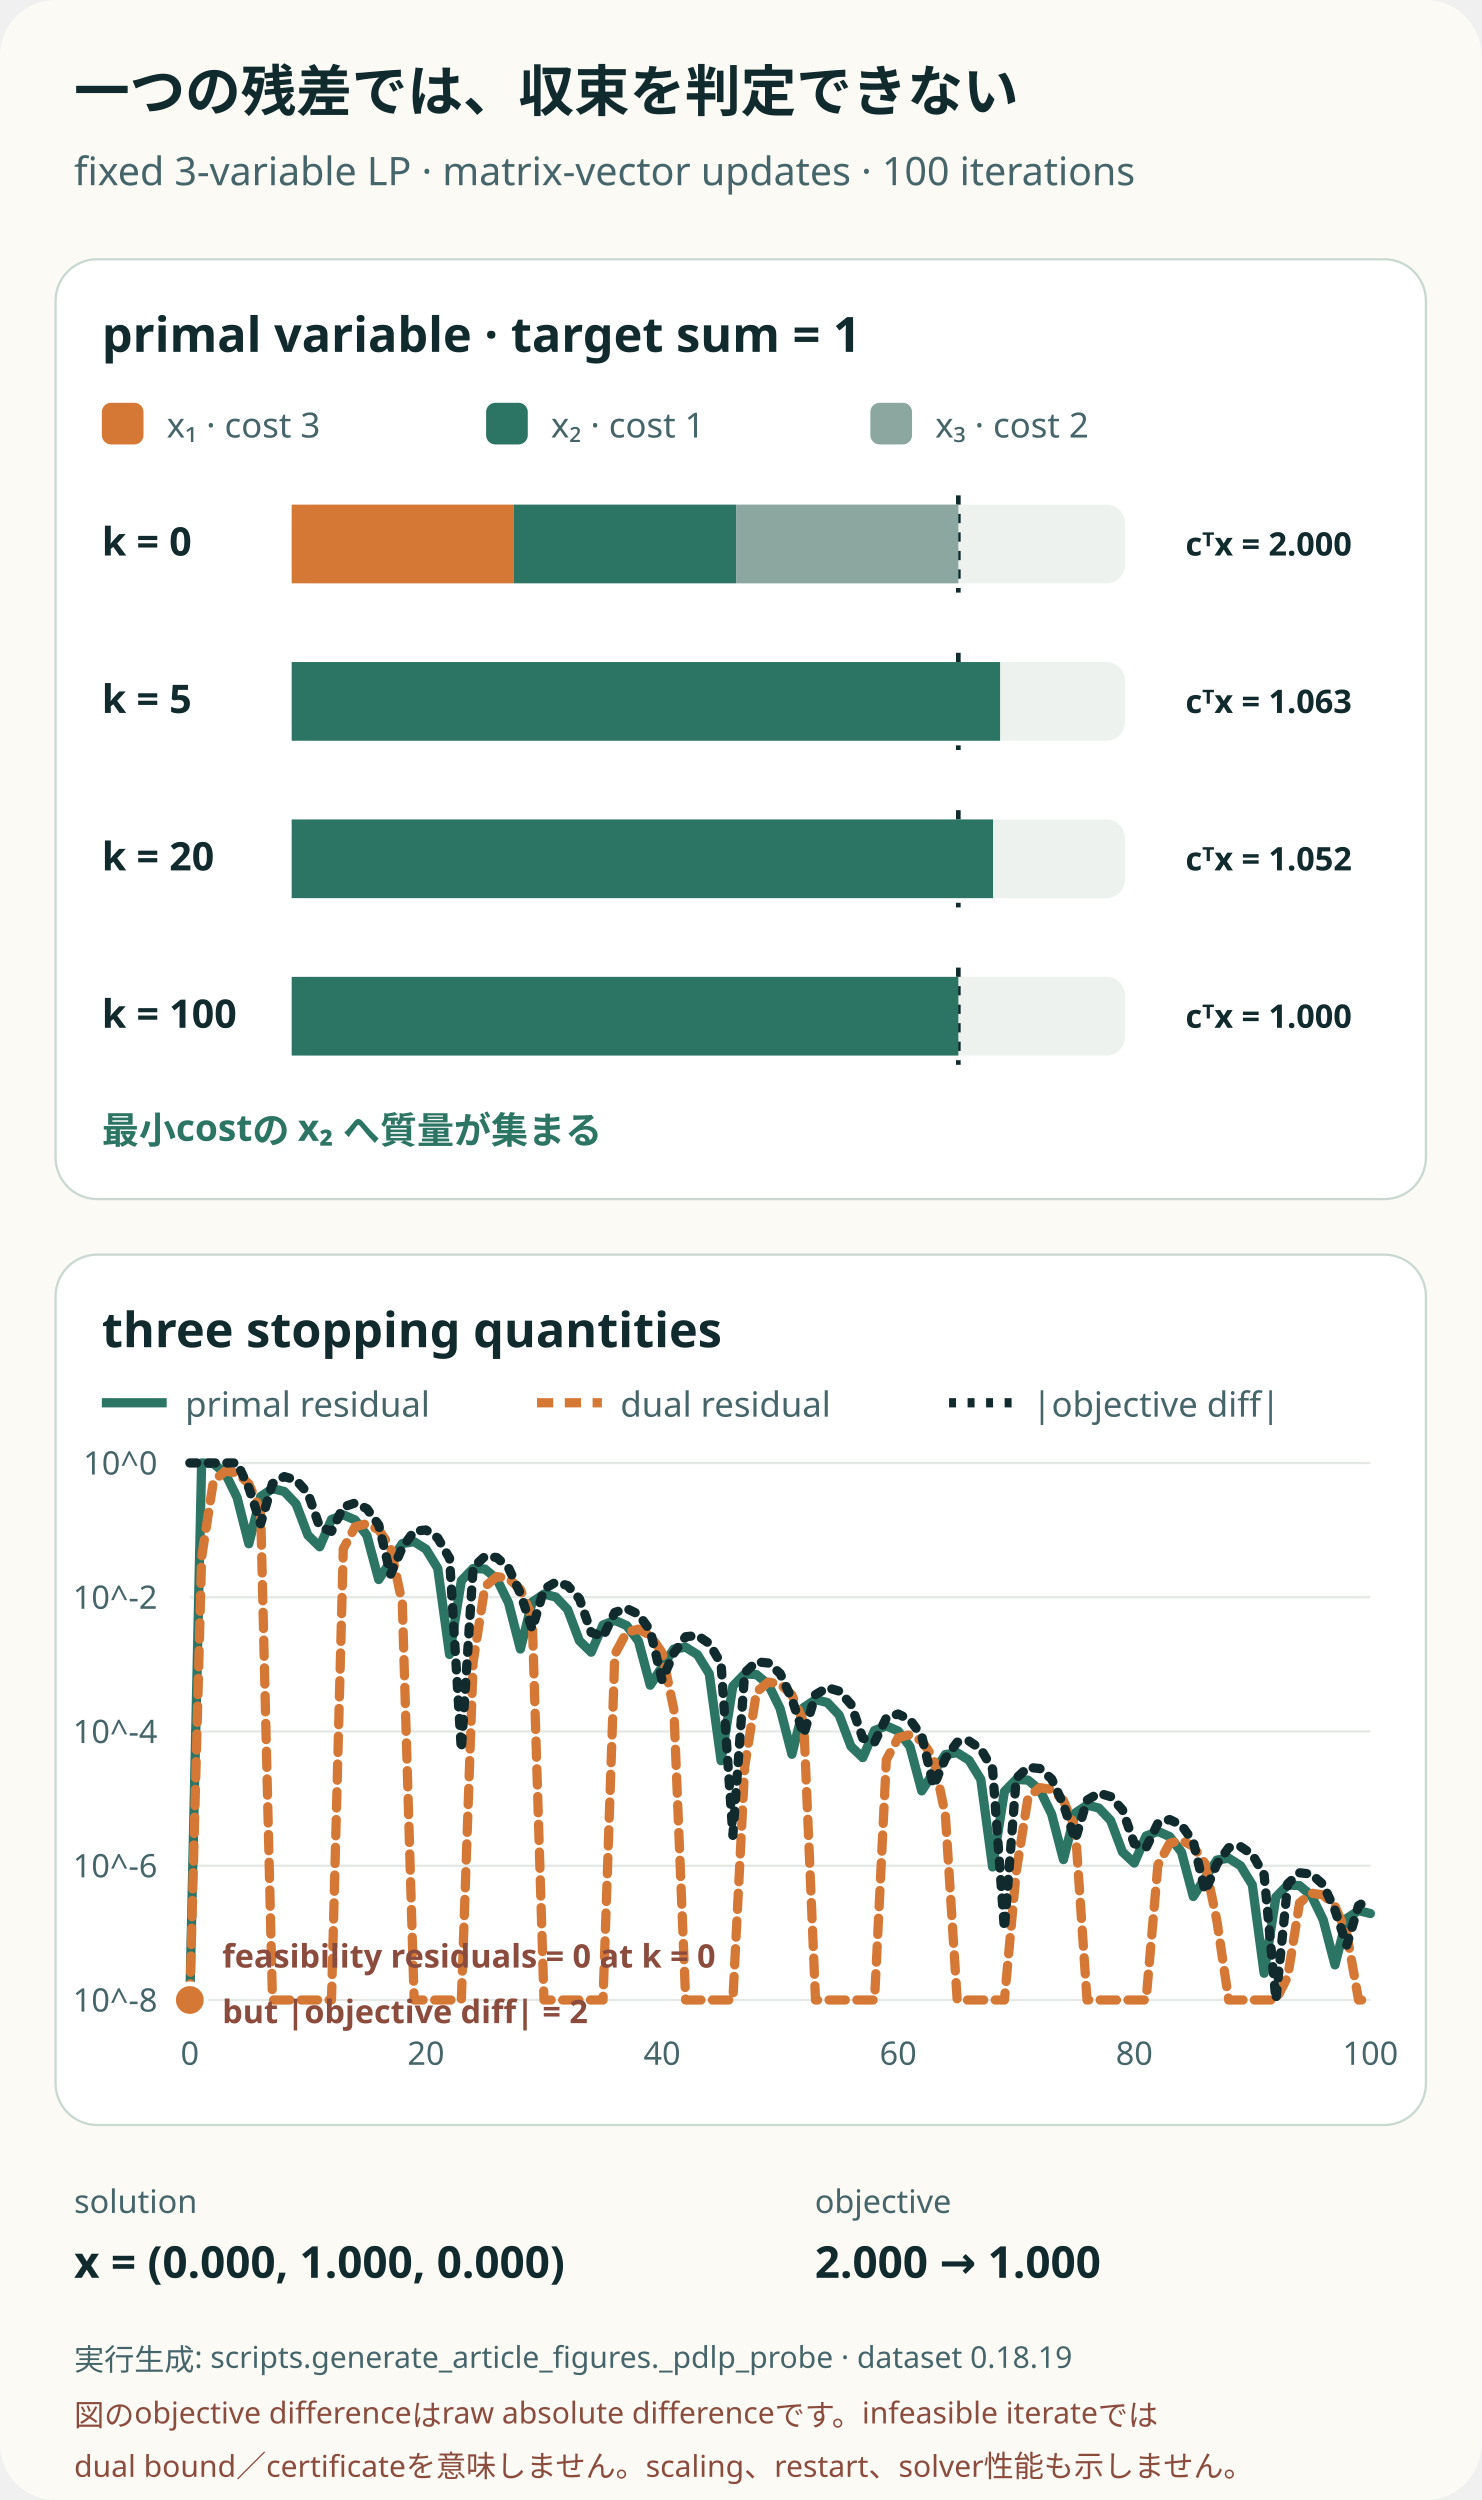
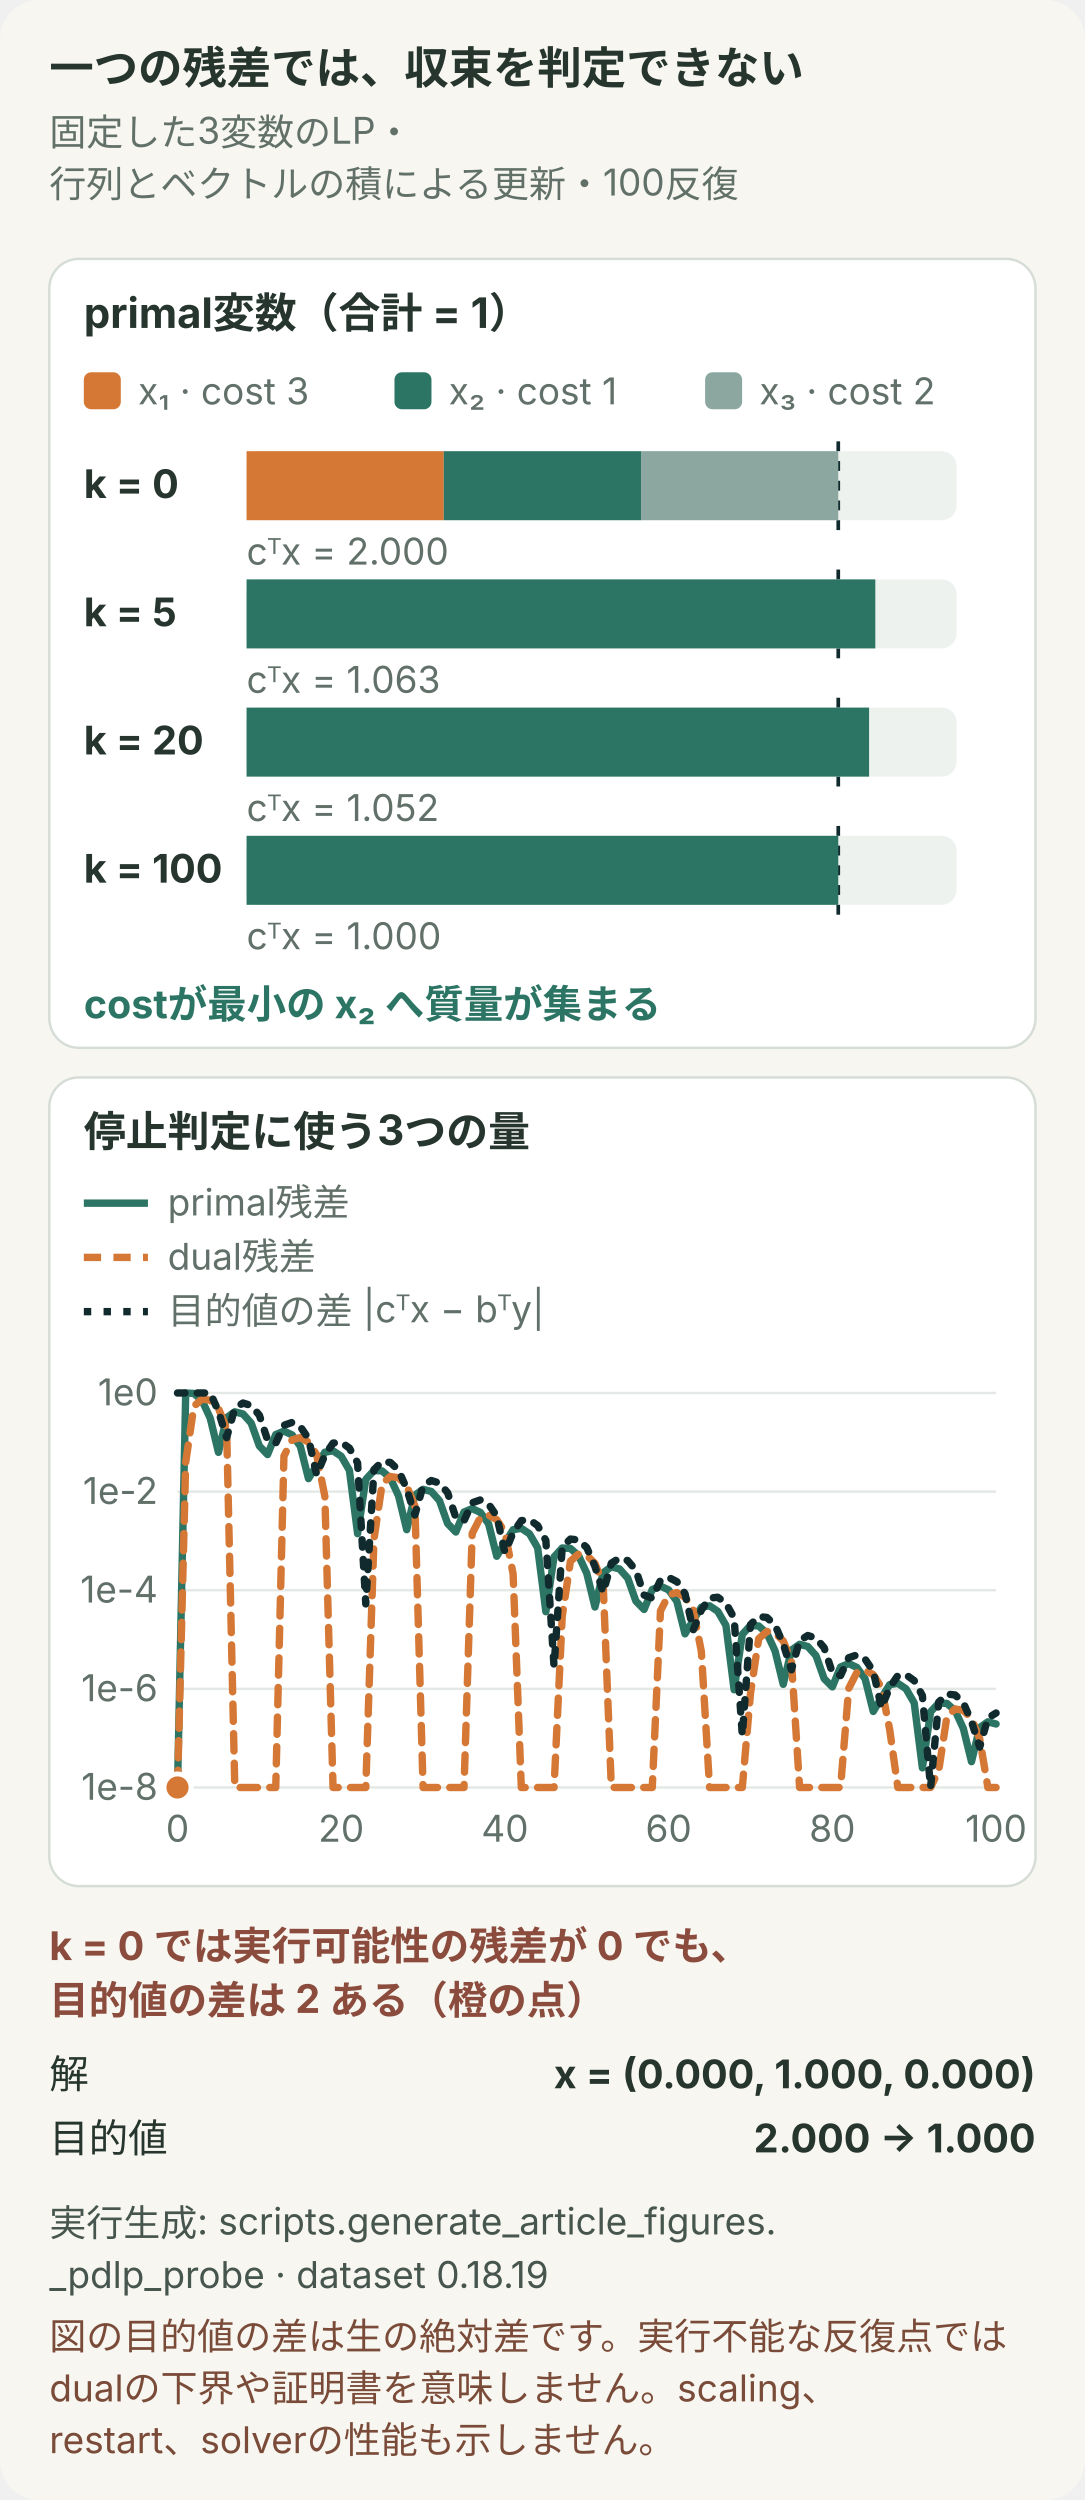
- <svg xmlns="http://www.w3.org/2000/svg" width="640" height="1080" viewBox="0 0 640 1080" role="img" aria-labelledby="figure-title figure-description">
-   <rect width="640" height="1080" rx="24" fill="#fbfaf5" />
-   <text x="32" y="48" class="pdlp-title">一つの残差では、収束を判定できない</text>
-   <text x="32" y="80" class="pdlp-subtitle">fixed 3-variable LP · matrix-vector updates · 100 iterations</text>
-   <rect x="24" y="112" width="592" height="406" rx="18" fill="#fff" stroke="#cad8d2" />
-   <text x="44" y="152" class="pdlp-panel">primal variable · target sum = 1</text>
-   <rect x="44" y="174" width="18" height="18" rx="4" fill="#d67835" />
-   <text x="72" y="189" class="pdlp-legend">x₁ · cost 3</text>
-   <rect x="210" y="174" width="18" height="18" rx="4" fill="#2c7564" />
-   <text x="238" y="189" class="pdlp-legend">x₂ · cost 1</text>
-   <rect x="376" y="174" width="18" height="18" rx="4" fill="#8ba7a0" />
-   <text x="404" y="189" class="pdlp-legend">x₃ · cost 2</text>
-   <text x="44" y="240.00" class="pdlp-step">k = 0</text>
-   <rect x="126" y="218.00" width="360" height="34" rx="8" fill="#edf2ef" />
-   <line x1="414" y1="214.00" x2="414" y2="256.00" stroke="#102a2e" stroke-width="2" stroke-dasharray="4 4" />
-   <rect x="126.00" y="218.00" width="96.00" height="34" fill="#d67835" />
-   <rect x="222.00" y="218.00" width="96.00" height="34" fill="#2c7564" />
-   <rect x="318.00" y="218.00" width="96.00" height="34" fill="#8ba7a0" />
-   <text x="584" y="240.00" text-anchor="end" class="pdlp-value">cᵀx = 2.000</text>
-   <text x="44" y="308.00" class="pdlp-step">k = 5</text>
-   <rect x="126" y="286.00" width="360" height="34" rx="8" fill="#edf2ef" />
-   <line x1="414" y1="282.00" x2="414" y2="324.00" stroke="#102a2e" stroke-width="2" stroke-dasharray="4 4" />
-   <rect x="126.00" y="286.00" width="306.03" height="34" fill="#2c7564" />
-   <text x="584" y="308.00" text-anchor="end" class="pdlp-value">cᵀx = 1.063</text>
-   <text x="44" y="376.00" class="pdlp-step">k = 20</text>
-   <rect x="126" y="354.00" width="360" height="34" rx="8" fill="#edf2ef" />
-   <line x1="414" y1="350.00" x2="414" y2="392.00" stroke="#102a2e" stroke-width="2" stroke-dasharray="4 4" />
-   <rect x="126.00" y="354.00" width="303.00" height="34" fill="#2c7564" />
-   <text x="584" y="376.00" text-anchor="end" class="pdlp-value">cᵀx = 1.052</text>
-   <text x="44" y="444.00" class="pdlp-step">k = 100</text>
-   <rect x="126" y="422.00" width="360" height="34" rx="8" fill="#edf2ef" />
-   <line x1="414" y1="418.00" x2="414" y2="460.00" stroke="#102a2e" stroke-width="2" stroke-dasharray="4 4" />
-   <rect x="126.00" y="422.00" width="288.00" height="34" fill="#2c7564" />
-   <text x="584" y="444.00" text-anchor="end" class="pdlp-value">cᵀx = 1.000</text>
-   <text x="44" y="494" class="pdlp-note">最小costの x₂ へ質量が集まる</text>
-   <rect x="24" y="542" width="592" height="376" rx="18" fill="#fff" stroke="#cad8d2" />
-   <text x="44" y="582" class="pdlp-panel">three stopping quantities</text>
-   <line x1="82.0" y1="632.00" x2="592.0" y2="632.00" stroke="#e4e9e5" stroke-width="1" />
-   <text x="68" y="637.00" text-anchor="end" class="pdlp-axis">10^0</text>
-   <line x1="82.0" y1="690.00" x2="592.0" y2="690.00" stroke="#e4e9e5" stroke-width="1" />
-   <text x="68" y="695.00" text-anchor="end" class="pdlp-axis">10^-2</text>
-   <line x1="82.0" y1="748.00" x2="592.0" y2="748.00" stroke="#e4e9e5" stroke-width="1" />
-   <text x="68" y="753.00" text-anchor="end" class="pdlp-axis">10^-4</text>
-   <line x1="82.0" y1="806.00" x2="592.0" y2="806.00" stroke="#e4e9e5" stroke-width="1" />
-   <text x="68" y="811.00" text-anchor="end" class="pdlp-axis">10^-6</text>
-   <line x1="82.0" y1="864.00" x2="592.0" y2="864.00" stroke="#e4e9e5" stroke-width="1" />
-   <text x="68" y="869.00" text-anchor="end" class="pdlp-axis">10^-8</text>
-   <text x="82.00" y="892" text-anchor="middle" class="pdlp-axis">0</text>
-   <text x="184.00" y="892" text-anchor="middle" class="pdlp-axis">20</text>
-   <text x="286.00" y="892" text-anchor="middle" class="pdlp-axis">40</text>
-   <text x="388.00" y="892" text-anchor="middle" class="pdlp-axis">60</text>
-   <text x="490.00" y="892" text-anchor="middle" class="pdlp-axis">80</text>
-   <text x="592.00" y="892" text-anchor="middle" class="pdlp-axis">100</text>
-   <polyline points="82.00,864.00 87.10,632.00 92.20,632.26 97.30,636.49 102.40,646.86 107.50,666.90 112.60,646.52 117.70,643.07 122.80,644.33 127.90,649.69 133.00,663.18 138.10,668.21 143.20,656.43 148.30,654.41 153.40,656.64 158.50,663.31 163.60,682.36 168.70,674.59 173.80,666.82 178.90,666.01 184.00,669.21 189.10,677.49 194.20,714.72 199.30,682.83 204.40,677.58 209.50,677.84 214.60,682.08 219.70,692.47 224.80,712.37 229.90,692.09 235.00,688.65 240.10,689.91 245.20,695.28 250.30,708.79 255.40,713.75 260.50,702.00 265.60,699.99 270.70,702.23 275.80,708.90 280.90,728.01 286.00,720.14 291.10,712.39 296.20,711.59 301.30,714.80 306.40,723.08 311.50,760.62 316.60,728.40 321.70,723.15 326.80,723.42 331.90,727.67 337.00,738.07 342.10,757.85 347.20,737.66 352.30,734.23 357.40,735.50 362.50,740.87 367.60,754.41 372.70,759.29 377.80,747.57 382.90,745.57 388.00,747.81 393.10,754.50 398.20,773.65 403.30,765.70 408.40,757.96 413.50,757.17 418.60,760.39 423.70,768.68 428.80,806.53 433.90,773.96 439.00,768.73 444.10,769.01 449.20,773.25 454.30,783.68 459.40,803.34 464.50,783.22 469.60,779.80 474.70,781.08 479.80,786.46 484.90,800.03 490.00,804.83 495.10,793.14 500.20,791.15 505.30,793.40 510.40,800.09 515.50,819.29 520.60,811.25 525.70,803.54 530.80,802.75 535.90,805.97 541.00,814.28 546.10,852.45 551.20,819.52 556.30,814.30 561.40,814.59 566.50,818.84 571.60,829.28 576.70,848.82 581.80,828.79 586.90,825.38 592.00,826.66" fill="none" stroke="#2c7564" stroke-width="4" stroke-linecap="round" stroke-linejoin="round" />
-   <polyline points="82.00,864.00 87.10,672.78 92.20,639.82 97.30,635.52 102.40,636.28 107.50,641.06 112.60,652.82 117.70,864.00 122.80,864.00 127.90,864.00 133.00,864.00 138.10,864.00 143.20,864.00 148.30,669.09 153.40,659.59 158.50,658.20 163.60,660.91 168.70,668.33 173.80,692.76 178.90,864.00 184.00,864.00 189.10,864.00 194.20,864.00 199.30,864.00 204.40,718.06 209.50,685.38 214.60,681.09 219.70,681.86 224.80,686.65 229.90,698.43 235.00,864.00 240.10,864.00 245.20,864.00 250.30,864.00 255.40,864.00 260.50,864.00 265.60,714.64 270.70,705.16 275.80,703.78 280.90,706.50 286.00,713.93 291.10,738.45 296.20,864.00 301.30,864.00 306.40,864.00 311.50,864.00 316.60,864.00 321.70,763.34 326.80,730.95 331.90,726.67 337.00,727.45 342.10,732.24 347.20,744.03 352.30,864.00 357.40,864.00 362.50,864.00 367.60,864.00 372.70,864.00 377.80,864.00 382.90,760.19 388.00,750.73 393.10,749.36 398.20,752.08 403.30,759.53 408.40,784.14 413.50,864.00 418.60,864.00 423.70,864.00 428.80,864.00 433.90,864.00 439.00,808.63 444.10,776.51 449.20,772.25 454.30,773.03 459.40,777.83 464.50,789.64 469.60,864.00 474.70,864.00 479.80,864.00 484.90,864.00 490.00,864.00 495.10,864.00 500.20,805.74 505.30,796.31 510.40,794.94 515.50,797.67 520.60,805.12 525.70,829.82 530.80,864.00 535.90,864.00 541.00,864.00 546.10,864.00 551.20,864.00 556.30,853.93 561.40,822.08 566.50,817.82 571.60,818.61 576.70,823.42 581.80,835.25 586.90,864.00 592.00,864.00" fill="none" stroke="#d67835" stroke-width="4" stroke-linecap="round" stroke-linejoin="round" stroke-dasharray="7 5" />
-   <polyline points="82.00,632.00 87.10,632.00 92.20,632.00 97.30,632.00 102.40,632.00 107.50,642.79 112.60,658.27 117.70,640.95 122.80,637.89 127.90,639.39 133.00,645.06 138.10,659.61 143.20,661.55 148.30,651.00 153.40,649.30 158.50,651.77 163.60,658.80 168.70,680.15 173.80,668.53 178.90,661.48 184.00,660.95 189.10,664.41 194.20,673.15 199.30,756.03 204.40,677.08 209.50,672.33 214.60,672.85 219.70,677.35 224.80,688.40 229.90,703.78 235.00,686.52 240.10,683.47 245.20,684.98 250.30,690.65 255.40,705.23 260.50,707.09 265.60,696.57 270.70,694.88 275.80,697.35 280.90,704.40 286.00,725.81 291.10,714.09 296.20,707.06 301.30,706.53 306.40,710.00 311.50,718.75 316.60,792.88 321.70,722.64 326.80,717.90 331.90,718.43 337.00,722.94 342.10,734.01 347.20,749.28 352.30,732.09 357.40,729.05 362.50,730.56 367.60,736.24 372.70,750.85 377.80,752.64 382.90,742.14 388.00,740.46 393.10,742.94 398.20,749.99 403.30,771.47 408.40,759.65 413.50,752.63 418.60,752.12 423.70,755.58 428.80,764.35 433.90,833.36 439.00,768.21 444.10,763.48 449.20,764.01 454.30,768.53 459.40,779.61 464.50,794.79 469.60,777.66 474.70,774.62 479.80,776.14 484.90,781.84 490.00,796.47 495.10,798.18 500.20,787.71 505.30,786.04 510.40,788.52 515.50,795.59 520.60,817.13 525.70,805.21 530.80,798.21 535.90,797.70 541.00,801.17 546.10,809.95 551.20,864.00 556.30,813.77 561.40,809.05 566.50,809.59 571.60,814.12 576.70,825.22 581.80,840.29 586.90,823.23 592.00,820.20" fill="none" stroke="#102a2e" stroke-width="4" stroke-linecap="round" stroke-linejoin="round" stroke-dasharray="3 5" />
-   <line x1="44" y1="606" x2="72" y2="606" stroke="#2c7564" stroke-width="4" />
-   <text x="80" y="612" class="pdlp-legend">primal residual</text>
-   <line x1="232" y1="606" x2="260" y2="606" stroke="#d67835" stroke-width="4" stroke-dasharray="7 5" />
-   <text x="268" y="612" class="pdlp-legend">dual residual</text>
-   <line x1="410" y1="606" x2="438" y2="606" stroke="#102a2e" stroke-width="4" stroke-dasharray="3 5" />
-   <text x="446" y="612" class="pdlp-legend">|objective diff|</text>
-   <circle cx="82" cy="864" r="7" fill="#d67835" stroke="#fff" stroke-width="2" />
-   <text x="96" y="850" class="pdlp-callout">feasibility residuals = 0 at k = 0</text>
-   <text x="96" y="874" class="pdlp-callout">but |objective diff| = 2</text>
-   <text x="32" y="956" class="pdlp-metric-label">solution</text>
-   <text x="32" y="984" class="pdlp-metric">x = (0.000, 1.000, 0.000)</text>
-   <text x="352" y="956" class="pdlp-metric-label">objective</text>
-   <text x="352" y="984" class="pdlp-metric">2.000 → 1.000</text>
-   <text x="32" y="1024" class="pdlp-meta">実行生成: scripts.generate_article_figures._pdlp_probe · dataset 0.18.19</text>
-   <text x="32" y="1048" class="pdlp-limit">図のobjective differenceはraw absolute differenceです。infeasible iterateでは</text>
-   <text x="32" y="1070" class="pdlp-limit">dual bound／certificateを意味しません。scaling、restart、solver性能も示しません。</text>
-   <style>
-   .pdlp-title { font: 700 24px system-ui, sans-serif; fill: #102a2e; }
-   .pdlp-subtitle { font: 400 17px system-ui, sans-serif; fill: #45656a; }
-   .pdlp-panel { font: 700 21px system-ui, sans-serif; fill: #102a2e; }
-   .pdlp-legend { font: 400 15px system-ui, sans-serif; fill: #45656a; }
-   .pdlp-step { font: 700 17px system-ui, sans-serif; fill: #102a2e; }
-   .pdlp-value { font: 700 14px system-ui, sans-serif; fill: #102a2e; }
-   .pdlp-note { font: 700 16px system-ui, sans-serif; fill: #2c7564; }
-   .pdlp-axis { font: 400 14px system-ui, sans-serif; fill: #45656a; }
-   .pdlp-callout { font: 700 14px system-ui, sans-serif; fill: #8b4c3d; }
-   .pdlp-metric-label { font: 400 14px system-ui, sans-serif; fill: #45656a; }
-   .pdlp-metric { font: 700 19px system-ui, sans-serif; fill: #102a2e; }
-   .pdlp-meta { font: 400 13px system-ui, sans-serif; fill: #45656a; }
-   .pdlp-limit { font: 400 13px system-ui, sans-serif; fill: #8b4c3d; }
- </style>
+ <svg xmlns="http://www.w3.org/2000/svg" viewBox="0 0 440 1014" width="440" height="1014" role="img" aria-labelledby="figure-title figure-description">
+   <rect width="440" height="1014" rx="16" fill="#f7f6f1" />
+   <text x="20" y="34" class="title">一つの残差では、収束を判定できない</text>
+   <text x="20" y="59" class="subtitle">固定した3変数のLP・</text>
+   <text x="20" y="80" class="subtitle">行列とベクトルの積による更新・100反復</text>
+   <rect x="20" y="105" width="400" height="320" rx="12" fill="#fff" stroke="#d6ddd7" />
+   <text x="34" y="133" class="panel-title">primal変数（合計 = 1）</text>
+   <rect x="34" y="151" width="15" height="15" rx="3" fill="#d67835" />
+   <text x="56" y="164" class="note">x₁ · cost 3</text>
+   <rect x="160" y="151" width="15" height="15" rx="3" fill="#2c7564" />
+   <text x="182" y="164" class="note">x₂ · cost 1</text>
+   <rect x="286" y="151" width="15" height="15" rx="3" fill="#8ba7a0" />
+   <text x="308" y="164" class="note">x₃ · cost 2</text>
+   <text x="34" y="202.00" class="method">k = 0</text>
+   <rect x="100" y="183.00" width="288" height="28" rx="6" fill="#edf2ef" />
+   <line x1="340" y1="179.00" x2="340" y2="215.00" stroke="#102a2e" stroke-width="1.5" stroke-dasharray="4 4" />
+   <rect x="100.00" y="183.00" width="80.00" height="28" fill="#d67835" />
+   <rect x="180.00" y="183.00" width="80.00" height="28" fill="#2c7564" />
+   <rect x="260.00" y="183.00" width="80.00" height="28" fill="#8ba7a0" />
+   <text x="100" y="229.00" class="status">cᵀx = 2.000</text>
+   <text x="34" y="254.00" class="method">k = 5</text>
+   <rect x="100" y="235.00" width="288" height="28" rx="6" fill="#edf2ef" />
+   <line x1="340" y1="231.00" x2="340" y2="267.00" stroke="#102a2e" stroke-width="1.5" stroke-dasharray="4 4" />
+   <rect x="100.00" y="235.00" width="255.03" height="28" fill="#2c7564" />
+   <text x="100" y="281.00" class="status">cᵀx = 1.063</text>
+   <text x="34" y="306.00" class="method">k = 20</text>
+   <rect x="100" y="287.00" width="288" height="28" rx="6" fill="#edf2ef" />
+   <line x1="340" y1="283.00" x2="340" y2="319.00" stroke="#102a2e" stroke-width="1.5" stroke-dasharray="4 4" />
+   <rect x="100.00" y="287.00" width="252.50" height="28" fill="#2c7564" />
+   <text x="100" y="333.00" class="status">cᵀx = 1.052</text>
+   <text x="34" y="358.00" class="method">k = 100</text>
+   <rect x="100" y="339.00" width="288" height="28" rx="6" fill="#edf2ef" />
+   <line x1="340" y1="335.00" x2="340" y2="371.00" stroke="#102a2e" stroke-width="1.5" stroke-dasharray="4 4" />
+   <rect x="100.00" y="339.00" width="240.00" height="28" fill="#2c7564" />
+   <text x="100" y="385.00" class="status">cᵀx = 1.000</text>
+   <text x="34" y="413" class="method" style="fill:#2c7564">costが最小の x₂ へ質量が集まる</text>
+   <rect x="20" y="437" width="400" height="328" rx="12" fill="#fff" stroke="#d6ddd7" />
+   <text x="34" y="465" class="panel-title">停止判定に使う3つの量</text>
+   <line x1="34" y1="488" x2="60" y2="488" stroke="#2c7564" stroke-width="3" />
+   <text x="68" y="493" class="note">primal残差</text>
+   <line x1="34" y1="510" x2="60" y2="510" stroke="#d67835" stroke-width="3" stroke-dasharray="7 5" />
+   <text x="68" y="515" class="note">dual残差</text>
+   <line x1="34" y1="532" x2="60" y2="532" stroke="#102a2e" stroke-width="3" stroke-dasharray="3 5" />
+   <text x="68" y="537" class="note">目的値の差 |cᵀx − bᵀy|</text>
+   <line x1="72" y1="565.00" x2="404" y2="565.00" stroke="#e4e9e5" stroke-width="1" />
+   <text x="64" y="570.00" text-anchor="end" class="axis">1e0</text>
+   <line x1="72" y1="605.00" x2="404" y2="605.00" stroke="#e4e9e5" stroke-width="1" />
+   <text x="64" y="610.00" text-anchor="end" class="axis">1e-2</text>
+   <line x1="72" y1="645.00" x2="404" y2="645.00" stroke="#e4e9e5" stroke-width="1" />
+   <text x="64" y="650.00" text-anchor="end" class="axis">1e-4</text>
+   <line x1="72" y1="685.00" x2="404" y2="685.00" stroke="#e4e9e5" stroke-width="1" />
+   <text x="64" y="690.00" text-anchor="end" class="axis">1e-6</text>
+   <line x1="72" y1="725.00" x2="404" y2="725.00" stroke="#e4e9e5" stroke-width="1" />
+   <text x="64" y="730.00" text-anchor="end" class="axis">1e-8</text>
+   <text x="72.00" y="747" text-anchor="middle" class="axis">0</text>
+   <text x="138.40" y="747" text-anchor="middle" class="axis">20</text>
+   <text x="204.80" y="747" text-anchor="middle" class="axis">40</text>
+   <text x="271.20" y="747" text-anchor="middle" class="axis">60</text>
+   <text x="337.60" y="747" text-anchor="middle" class="axis">80</text>
+   <text x="404.00" y="747" text-anchor="middle" class="axis">100</text>
+   <polyline points="72.00,725.00 75.32,565.00 78.64,565.18 81.96,568.10 85.28,575.25 88.60,589.07 91.92,575.01 95.24,572.63 98.56,573.50 101.88,577.20 105.20,586.50 108.52,589.97 111.84,581.85 115.16,580.46 118.48,581.99 121.80,586.59 125.12,599.73 128.44,594.37 131.76,589.01 135.08,588.45 138.40,590.66 141.72,596.37 145.04,622.05 148.36,600.06 151.68,596.43 155.00,596.61 158.32,599.54 161.64,606.70 164.96,620.43 168.28,606.44 171.60,604.07 174.92,604.94 178.24,608.64 181.56,617.96 184.88,621.38 188.20,613.28 191.52,611.89 194.84,613.43 198.16,618.04 201.48,631.21 204.80,625.79 208.12,620.44 211.44,619.89 214.76,622.10 218.08,627.82 221.40,653.70 224.72,631.48 228.04,627.86 231.36,628.05 234.68,630.98 238.00,638.15 241.32,651.80 244.64,637.87 247.96,635.50 251.28,636.38 254.60,640.08 257.92,649.42 261.24,652.79 264.56,644.71 267.88,643.33 271.20,644.87 274.52,649.48 277.84,662.69 281.16,657.21 284.48,651.87 287.80,651.32 291.12,653.54 294.44,659.26 297.76,685.37 301.08,662.90 304.40,659.29 307.72,659.49 311.04,662.42 314.36,669.60 317.68,683.16 321.00,669.29 324.32,666.93 327.64,667.81 330.96,671.53 334.28,680.88 337.60,684.19 340.92,676.13 344.24,674.76 347.56,676.31 350.88,680.93 354.20,694.17 357.52,688.62 360.84,683.30 364.16,682.76 367.48,684.98 370.80,690.71 374.12,717.04 377.44,694.33 380.76,690.73 384.08,690.92 387.40,693.86 390.72,701.06 394.04,714.53 397.36,700.72 400.68,698.37 404.00,699.25" fill="none" stroke="#2c7564" stroke-width="3" stroke-linecap="round" stroke-linejoin="round" />
+   <polyline points="72.00,725.00 75.32,593.13 78.64,570.39 81.96,567.43 85.28,567.95 88.60,571.25 91.92,579.36 95.24,725.00 98.56,725.00 101.88,725.00 105.20,725.00 108.52,725.00 111.84,725.00 115.16,590.58 118.48,584.03 121.80,583.07 125.12,584.94 128.44,590.06 131.76,606.91 135.08,725.00 138.40,725.00 141.72,725.00 145.04,725.00 148.36,725.00 151.68,624.35 155.00,601.81 158.32,598.86 161.64,599.39 164.96,602.69 168.28,610.81 171.60,725.00 174.92,725.00 178.24,725.00 181.56,725.00 184.88,725.00 188.20,725.00 191.52,621.99 194.84,615.46 198.16,614.50 201.48,616.38 204.80,621.50 208.12,638.41 211.44,725.00 214.76,725.00 218.08,725.00 221.40,725.00 224.72,725.00 228.04,655.58 231.36,633.24 234.68,630.29 238.00,630.83 241.32,634.13 244.64,642.26 247.96,725.00 251.28,725.00 254.60,725.00 257.92,725.00 261.24,725.00 264.56,725.00 267.88,653.41 271.20,646.89 274.52,645.94 277.84,647.82 281.16,652.95 284.48,669.92 287.80,725.00 291.12,725.00 294.44,725.00 297.76,725.00 301.08,725.00 304.40,686.82 307.72,664.66 311.04,661.72 314.36,662.26 317.68,665.57 321.00,673.72 324.32,725.00 327.64,725.00 330.96,725.00 334.28,725.00 337.60,725.00 340.92,725.00 344.24,684.82 347.56,678.32 350.88,677.37 354.20,679.25 357.52,684.39 360.84,701.43 364.16,725.00 367.48,725.00 370.80,725.00 374.12,725.00 377.44,725.00 380.76,718.05 384.08,696.09 387.40,693.15 390.72,693.70 394.04,697.01 397.36,705.17 400.68,725.00 404.00,725.00" fill="none" stroke="#d67835" stroke-width="3" stroke-linecap="round" stroke-linejoin="round" stroke-dasharray="7 5" />
+   <polyline points="72.00,565.00 75.32,565.00 78.64,565.00 81.96,565.00 85.28,565.00 88.60,572.44 91.92,583.12 95.24,571.18 98.56,569.06 101.88,570.10 105.20,574.01 108.52,584.04 111.84,585.38 115.16,578.10 118.48,576.93 121.80,578.63 125.12,583.49 128.44,598.21 131.76,590.19 135.08,585.33 138.40,584.97 141.72,587.35 145.04,593.38 148.36,650.54 151.68,596.09 155.00,592.81 158.32,593.17 161.64,596.28 164.96,603.90 168.28,614.50 171.60,602.60 174.92,600.50 178.24,601.54 181.56,605.45 184.88,615.50 188.20,616.79 191.52,609.53 194.84,608.36 198.16,610.07 201.48,614.93 204.80,629.70 208.12,621.61 211.44,616.76 214.76,616.40 218.08,618.79 221.40,624.83 224.72,675.95 228.04,627.51 231.36,624.24 234.68,624.61 238.00,627.72 241.32,635.35 244.64,645.88 247.96,634.03 251.28,631.93 254.60,632.97 257.92,636.89 261.24,646.96 264.56,648.20 267.88,640.96 271.20,639.80 274.52,641.51 277.84,646.37 281.16,661.18 284.48,653.03 287.80,648.19 291.12,647.84 294.44,650.23 297.76,656.28 301.08,703.87 304.40,658.94 307.72,655.67 311.04,656.04 314.36,659.16 317.68,666.80 321.00,677.27 324.32,665.46 327.64,663.36 330.96,664.41 334.28,668.33 337.60,678.42 340.92,679.61 344.24,672.39 347.56,671.23 350.88,672.95 354.20,677.82 357.52,692.67 360.84,684.45 364.16,679.62 367.48,679.27 370.80,681.67 374.12,687.72 377.44,725.00 380.76,690.36 384.08,687.11 387.40,687.48 390.72,690.60 394.04,698.25 397.36,708.65 400.68,696.88 404.00,694.80" fill="none" stroke="#102a2e" stroke-width="3" stroke-linecap="round" stroke-linejoin="round" stroke-dasharray="3 5" />
+   <circle cx="72" cy="725" r="5.5" fill="#d67835" stroke="#fff" stroke-width="2" />
+   <text x="20" y="795" class="method" style="fill:#8b4c3d">k = 0 では実行可能性の残差が 0 でも、</text>
+   <text x="20" y="817" class="method" style="fill:#8b4c3d">目的値の差は 2 ある（橙の点）</text>
+   <text x="20" y="847" class="metric">解</text>
+   <text x="420" y="847" text-anchor="end" class="metric-value">x = (0.000, 1.000, 0.000)</text>
+   <text x="20" y="873" class="metric">目的値</text>
+   <text x="420" y="873" text-anchor="end" class="metric-value">2.000 → 1.000</text>
+   <text x="20" y="907" class="caption">実行生成: scripts.generate_article_figures.</text>
+   <text x="20" y="928" class="caption">_pdlp_probe · dataset 0.18.19</text>
+   <text x="20" y="953" class="caveat">図の目的値の差は生の絶対差です。実行不能な反復点では</text>
+   <text x="20" y="974" class="caveat">dualの下界や証明書を意味しません。scaling、</text>
+   <text x="20" y="995" class="caveat">restart、solverの性能も示しません。</text>
+   <style>text{font-family:system-ui,-apple-system,'Segoe UI',sans-serif;fill:#26352d;font-size:15px}.title{font-size:18px;font-weight:750}.subtitle{fill:#617068}.panel-title{font-size:17px;font-weight:750}.method{font-size:16px;font-weight:750}.metric,.metric-value{font-size:16px;font-variant-numeric:tabular-nums}.metric-value{font-weight:750}.status,.axis,.note{fill:#617068}.caption{fill:#46554d}.caveat{fill:#7a4b38}.halo{paint-order:stroke;stroke:#fff;stroke-width:4px;stroke-linejoin:round}</style>
</svg>
